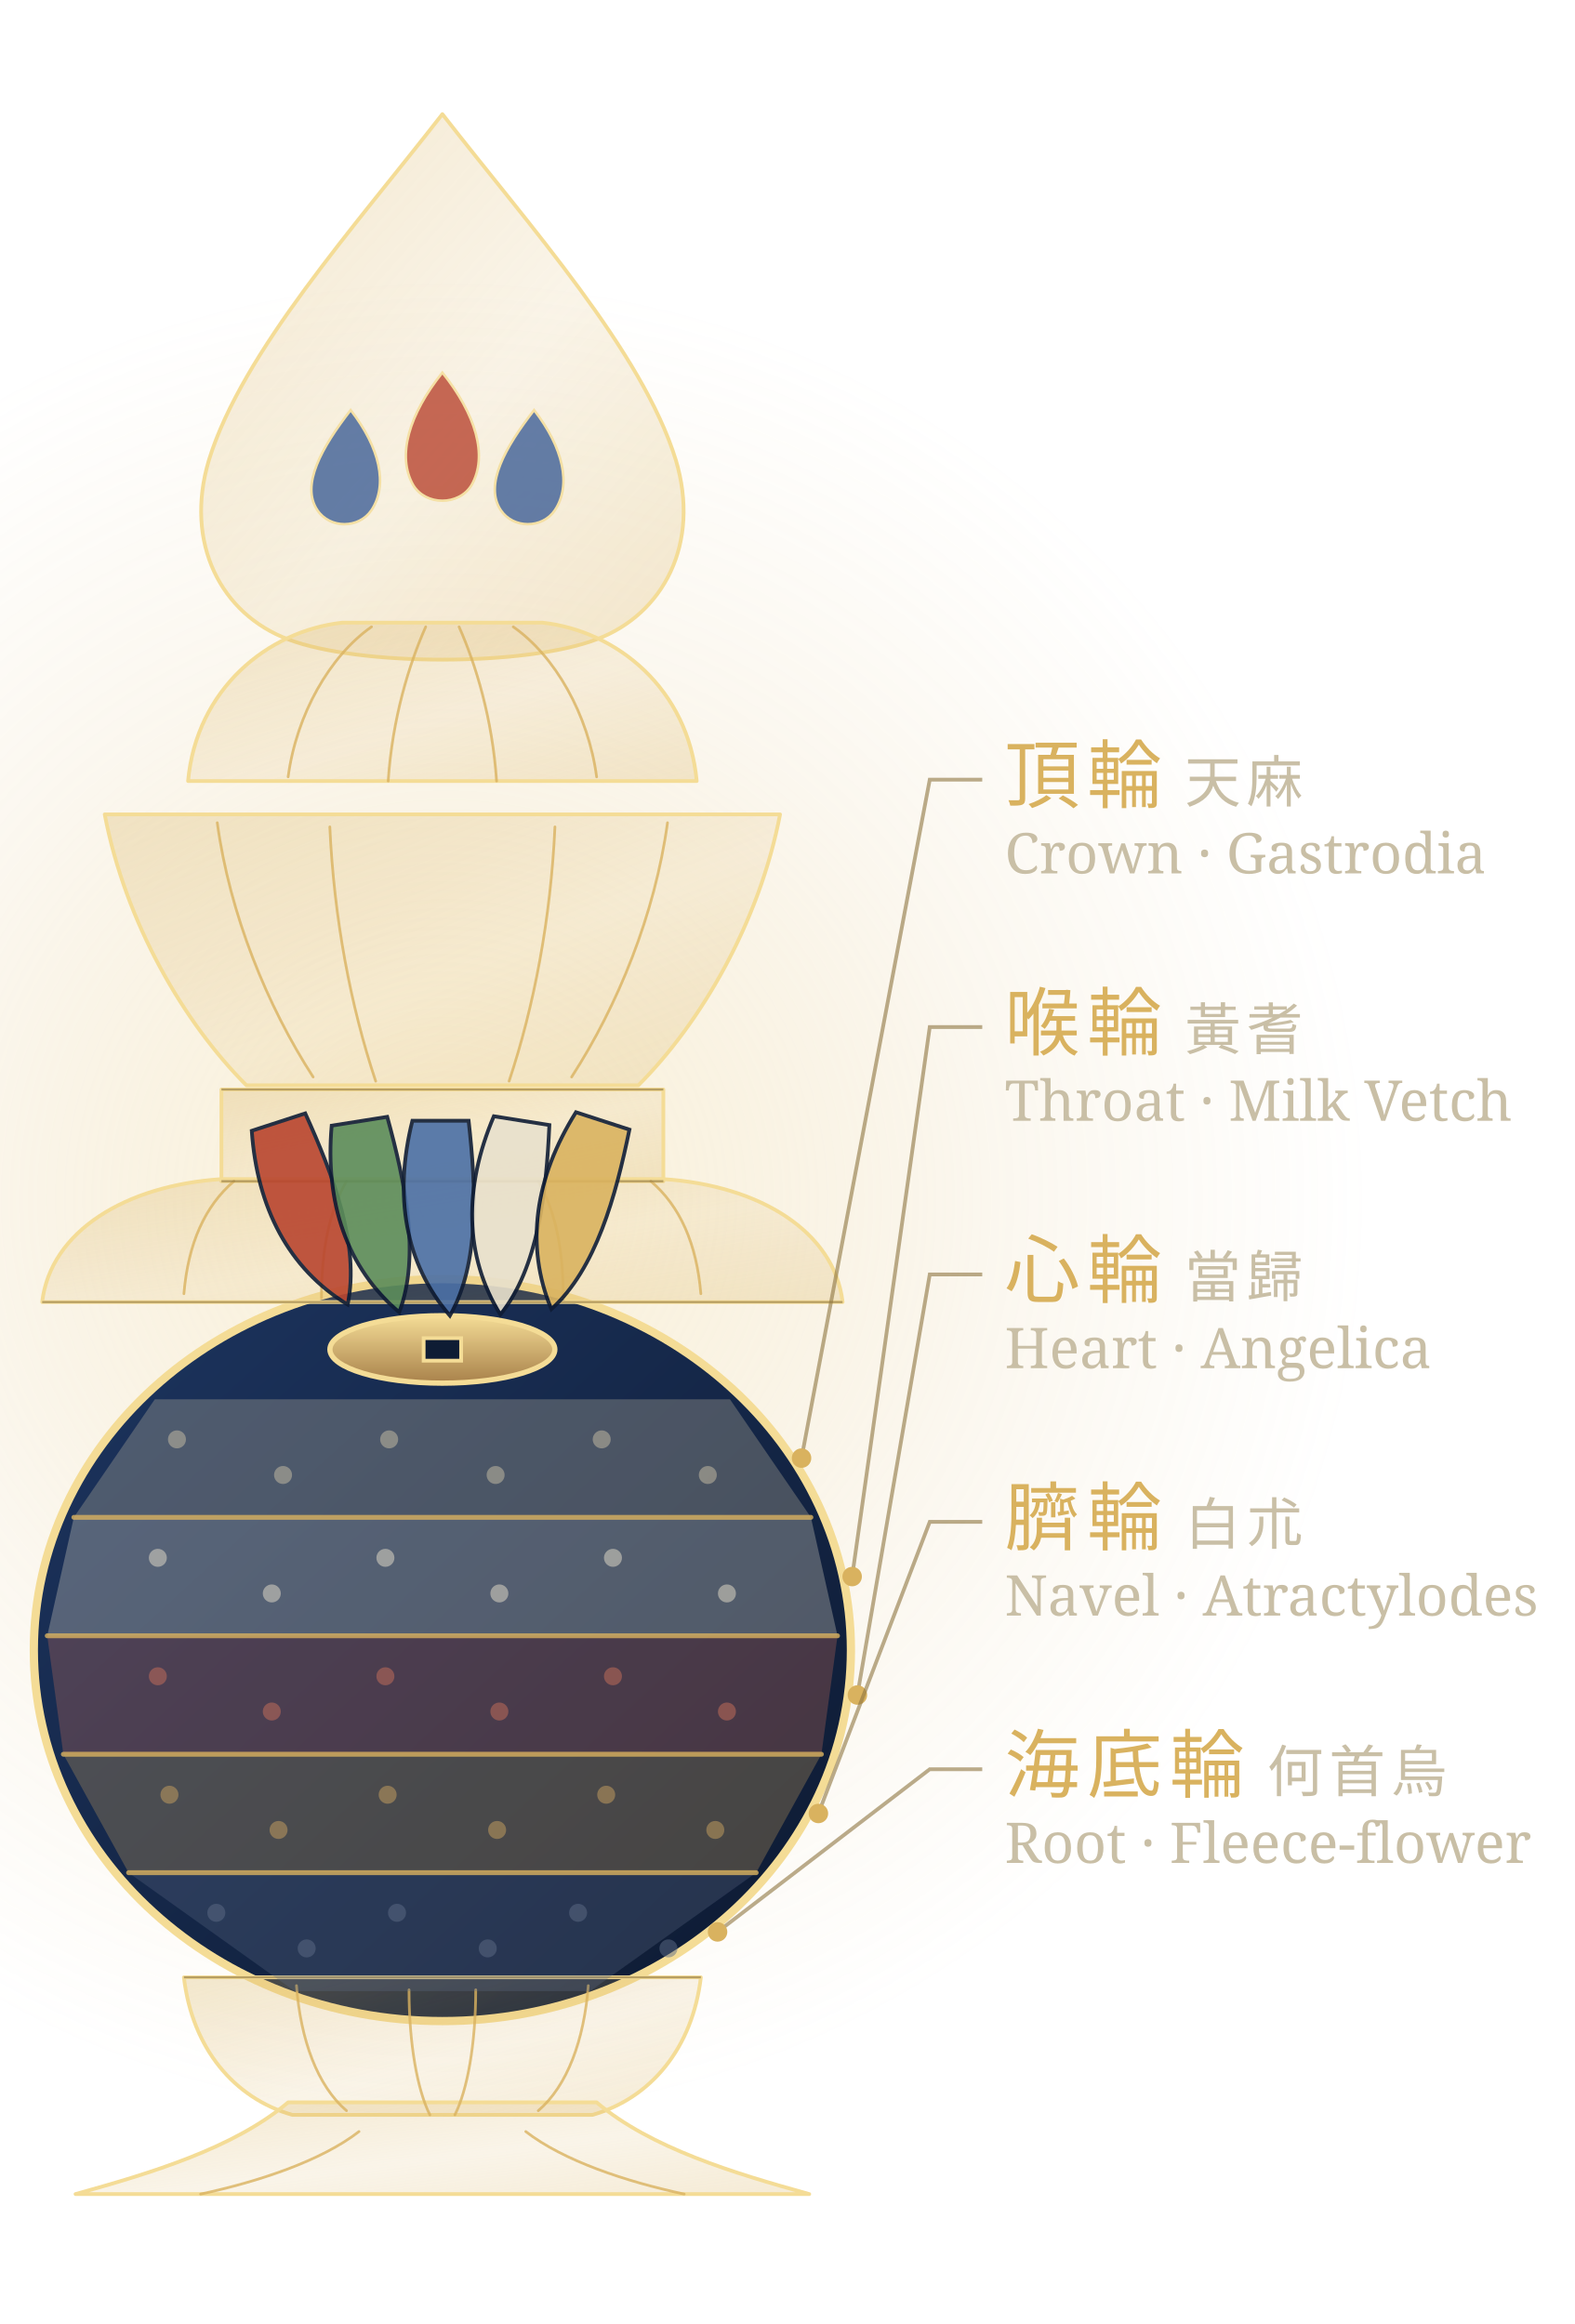
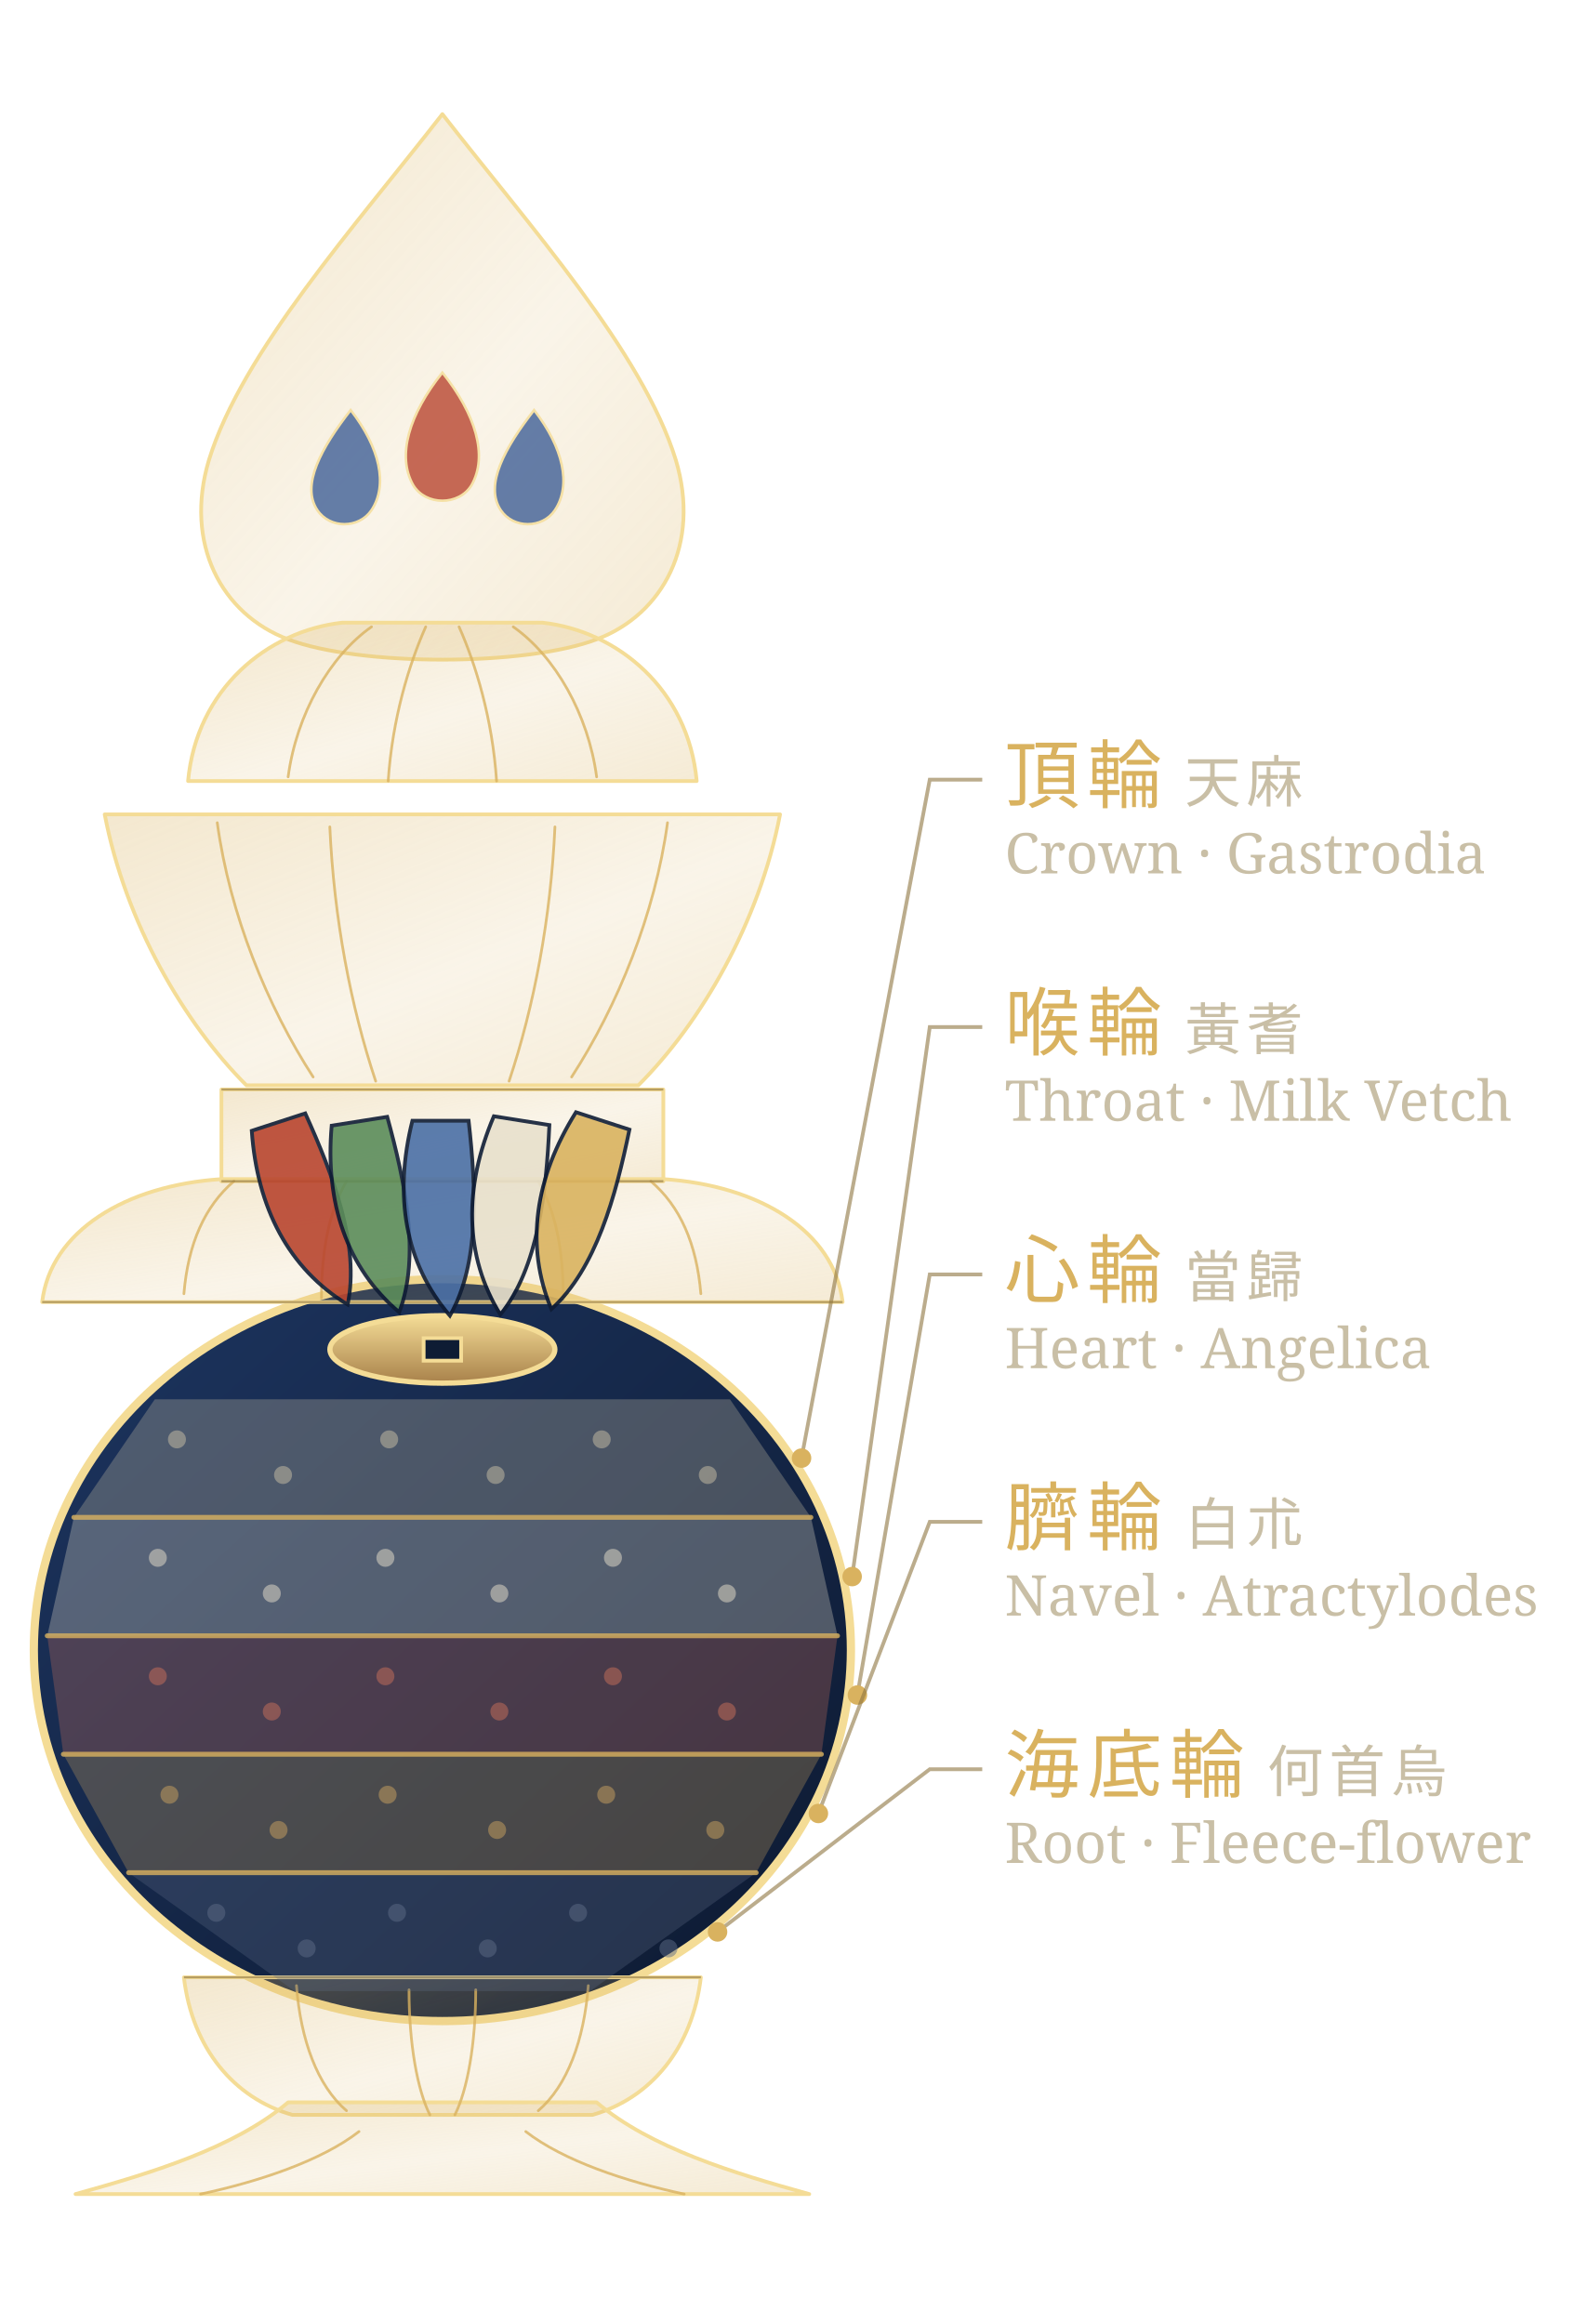
<svg xmlns="http://www.w3.org/2000/svg" viewBox="0 0 420 620" role="img" aria-label="Cutaway of the prepared treasure vase: five medicinal herbs layered as the five chakras from root to crown, sealed with a copper coin and tied with five coloured cloths">
  <style>
  .ln { fill:none; stroke:#d9b25f; stroke-width:2; stroke-linecap:round; stroke-linejoin:round; }
  .ln-bright { fill:none; stroke:#f4dc96; stroke-width:2.2; stroke-linecap:round; stroke-linejoin:round; }
  .ln-thin { fill:none; stroke:#d9b25f; stroke-width:1.3; stroke-linecap:round;
              stroke-linejoin:round; opacity:.8; }
  .ln-faint { fill:none; stroke:#8d7440; stroke-width:1; opacity:.6; }
  .skin { fill:url(#skin); stroke:#f4dc96; stroke-width:2.1; stroke-linejoin:round;
           stroke-linecap:round; }
  .gild { fill:url(#gild); stroke:#f4dc96; stroke-width:1.8; stroke-linejoin:round; }
  .label { font-family:"Cormorant Garamond",Georgia,serif; fill:#c9bfa6; font-size:15px; }
  .label-zh { font-family:"LXGW WenKai TC","Kaiti TC",serif; fill:#d9b25f; font-size:20px;
               letter-spacing:.1em; }
</style>
  <defs>
    <linearGradient id="skin" x1="0" y1="0" x2="0.4" y2="1">
      <stop offset="0%" stop-color="#122340" />
      <stop offset="100%" stop-color="#0b1729" />
    </linearGradient>
    <linearGradient id="vaseBody" x1="0" y1="0" x2="1" y2="1">
      <stop offset="0%" stop-color="#1d3560" />
      <stop offset="60%" stop-color="#132443" />
      <stop offset="100%" stop-color="#0d1930" />
    </linearGradient>
    <linearGradient id="gild" x1="0" y1="0" x2="1" y2="1">
      <stop offset="0%" stop-color="#d9b25f" stop-opacity=".30" />
      <stop offset="55%" stop-color="#d9b25f" stop-opacity=".14" />
      <stop offset="100%" stop-color="#d9b25f" stop-opacity=".26" />
    </linearGradient>
-     <radialGradient id="glow">
-       <stop offset="0%" stop-color="#f4dc96" stop-opacity=".34" />
-       <stop offset="60%" stop-color="#d9b25f" stop-opacity=".10" />
-       <stop offset="100%" stop-color="#d9b25f" stop-opacity="0" />
-     </radialGradient>
    <linearGradient id="coin" x1="0" y1="0" x2="0" y2="1">
      <stop offset="0%" stop-color="#f4dc96" />
      <stop offset="100%" stop-color="#a8814a" />
    </linearGradient>
  </defs>
-   <circle cx="118" cy="320" r="250" fill="url(#glow)" />
  <g transform="translate(118 26) scale(0.556)">
    <ellipse cx="0" cy="745" rx="196" ry="178" fill="url(#vaseBody)" stroke="#f4dc96" stroke-width="3.96" />
    <path class="gild" d="M0 8 C42 62 96 122 112 174 C124 214 106 248 74 260 C40 273 -40 273 -74 260 C-106 248 -124 214 -112 174 C-96 122 -42 62 0 8 Z" stroke-width="3.42" />
    <path class="gild" d="M-122 328 C-118 284 -84 256 -48 252 L48 252 C84 256 118 284 122 328 Z" stroke-width="3.42" />
    <path class="gild" d="M-162 344 C-152 396 -124 444 -94 474 L94 474 C124 444 152 396 162 344 Z" stroke-width="3.42" />
    <path class="gild" d="M-106 476 L106 476 L106 520 L-106 520 Z" stroke-width="3.42" />
    <path class="gild" d="M-192 578 C-188 544 -152 522 -106 519 L106 519 C152 522 188 544 192 578 Z" stroke-width="3.42" />
    <path class="gild" d="M-124 902 C-120 936 -100 960 -72 968 L72 968 C100 960 120 936 124 902 Z" stroke-width="3.42" />
    <path class="gild" d="M-74 962 C-100 984 -140 996 -176 1006 L176 1006 C140 996 100 984 74 962 Z" stroke-width="3.42" />
    <path d="M0 132 C16 152 22 172 14 186 C8 196 -8 196 -14 186 C-22 172 -16 152 0 132 Z" fill="#b8452f" opacity=".8" stroke="#f4dc96" stroke-width="1.2" />
    <path d="M-44 150 C-30 168 -26 186 -34 198 C-40 207 -54 207 -60 198 C-68 186 -58 168 -44 150 Z" fill="#3f5f96" opacity=".8" stroke="#f4dc96" stroke-width="1.2" />
    <path d="M44 150 C58 168 62 186 54 198 C48 207 34 207 28 198 C20 186 30 168 44 150 Z" fill="#3f5f96" opacity=".8" stroke="#f4dc96" stroke-width="1.2" />
    <path class="ln-thin" d="M-74 326 C-70 296 -54 268 -34 254 M-26 328 C-24 298 -16 272 -8 254 M26 328 C24 298 16 272 8 254 M74 326 C70 296 54 268 34 254 M-108 348 C-102 392 -84 436 -62 470 M-54 350 C-52 394 -44 436 -32 472 M54 350 C52 394 44 436 32 472 M108 348 C102 392 84 436 62 470 M-124 574 C-122 550 -114 532 -100 520 M-58 576 C-58 552 -54 534 -46 520 M58 576 C58 552 54 534 46 520 M124 574 C122 550 114 532 100 520 M-70 906 C-68 932 -60 954 -46 966 M-16 908 C-16 934 -12 956 -6 968 M16 908 C16 934 12 956 6 968 M70 906 C68 932 60 954 46 966 M-40 976 C-58 990 -88 1000 -116 1006 M40 976 C58 990 88 1000 116 1006" stroke-width="2.34" />
    <path class="ln-faint" stroke-width="2.16" d="M-106 476 L106 476" />
    <path class="ln-faint" stroke-width="2.16" d="M-106 520 L106 520" />
    <path class="ln-faint" stroke-width="2.16" d="M-192 578 L192 578" />
    <path class="ln-faint" stroke-width="2.16" d="M-124 902 L124 902" />
  </g>
  <g>
    <path d="M41.3 373.3 L194.7 373.3 L216.3 404.8 L19.7 404.8 Z" fill="#c9bfa6" opacity=".30" />
    <circle cx="47.2" cy="384.0" r="2.4" fill="#c9bfa6" opacity=".5" />
    <circle cx="75.5" cy="393.5" r="2.4" fill="#c9bfa6" opacity=".5" />
    <circle cx="103.8" cy="384.0" r="2.4" fill="#c9bfa6" opacity=".5" />
    <circle cx="132.2" cy="393.5" r="2.4" fill="#c9bfa6" opacity=".5" />
    <circle cx="160.5" cy="384.0" r="2.4" fill="#c9bfa6" opacity=".5" />
    <circle cx="188.8" cy="393.5" r="2.4" fill="#c9bfa6" opacity=".5" />
    <path d="M19.7 404.8 L216.3 404.8 L223.4 436.4 L12.6 436.4 Z" fill="#e8e0cc" opacity=".30" />
    <path class="ln-thin" opacity=".8" d="M19.7 404.8 L216.3 404.8" />
    <circle cx="42.1" cy="415.6" r="2.4" fill="#e8e0cc" opacity=".5" />
    <circle cx="72.5" cy="425.1" r="2.4" fill="#e8e0cc" opacity=".5" />
    <circle cx="102.8" cy="415.6" r="2.4" fill="#e8e0cc" opacity=".5" />
    <circle cx="133.2" cy="425.1" r="2.4" fill="#e8e0cc" opacity=".5" />
    <circle cx="163.5" cy="415.6" r="2.4" fill="#e8e0cc" opacity=".5" />
    <circle cx="193.9" cy="425.1" r="2.4" fill="#e8e0cc" opacity=".5" />
    <path d="M12.6 436.4 L223.4 436.4 L219.1 468.0 L16.9 468.0 Z" fill="#c96f5a" opacity=".30" />
    <path class="ln-thin" opacity=".8" d="M12.6 436.4 L223.4 436.4" />
    <circle cx="42.1" cy="447.2" r="2.4" fill="#c96f5a" opacity=".5" />
    <circle cx="72.5" cy="456.6" r="2.4" fill="#c96f5a" opacity=".5" />
    <circle cx="102.8" cy="447.2" r="2.4" fill="#c96f5a" opacity=".5" />
    <circle cx="133.2" cy="456.6" r="2.4" fill="#c96f5a" opacity=".5" />
    <circle cx="163.5" cy="447.2" r="2.4" fill="#c96f5a" opacity=".5" />
    <circle cx="193.9" cy="456.6" r="2.4" fill="#c96f5a" opacity=".5" />
    <path d="M16.9 468.0 L219.1 468.0 L201.7 499.6 L34.3 499.6 Z" fill="#c9a15f" opacity=".30" />
    <path class="ln-thin" opacity=".8" d="M16.9 468.0 L219.1 468.0" />
    <circle cx="45.2" cy="478.8" r="2.4" fill="#c9a15f" opacity=".5" />
    <circle cx="74.3" cy="488.2" r="2.4" fill="#c9a15f" opacity=".5" />
    <circle cx="103.4" cy="478.8" r="2.4" fill="#c9a15f" opacity=".5" />
    <circle cx="132.6" cy="488.2" r="2.4" fill="#c9a15f" opacity=".5" />
    <circle cx="161.7" cy="478.8" r="2.4" fill="#c9a15f" opacity=".5" />
    <circle cx="190.8" cy="488.2" r="2.4" fill="#c9a15f" opacity=".5" />
    <path d="M34.3 499.6 L201.7 499.6 L157.4 531.2 L78.6 531.2 Z" fill="#5d6b86" opacity=".30" />
    <path class="ln-thin" opacity=".8" d="M34.3 499.6 L201.7 499.6" />
    <circle cx="57.7" cy="510.3" r="2.4" fill="#5d6b86" opacity=".5" />
    <circle cx="81.8" cy="519.8" r="2.4" fill="#5d6b86" opacity=".5" />
    <circle cx="105.9" cy="510.3" r="2.4" fill="#5d6b86" opacity=".5" />
    <circle cx="130.1" cy="519.8" r="2.4" fill="#5d6b86" opacity=".5" />
    <circle cx="154.2" cy="510.3" r="2.4" fill="#5d6b86" opacity=".5" />
    <circle cx="178.3" cy="519.8" r="2.4" fill="#5d6b86" opacity=".5" />
  </g>
  <g transform="translate(118 360)">
    <ellipse cx="0" cy="0" rx="30" ry="9" fill="url(#coin)" stroke="#f4dc96" stroke-width="1.4" />
    <rect x="-5" y="-3" width="10" height="6" fill="#0e1c34" stroke="#f4dc96" stroke-width="1" />
  </g>
  <g transform="translate(76 303) rotate(-18)">
    <path d="M-8 -4 C-13 16 -10 34 2 48 C10 34 9 14 7 -4 Z" fill="#b8452f" opacity=".9" stroke="#0e1c34" stroke-width="1" />
  </g>
  <g transform="translate(97 303) rotate(-9)">
    <path d="M-8 -4 C-13 16 -10 34 2 48 C10 34 9 14 7 -4 Z" fill="#5b8c5a" opacity=".9" stroke="#0e1c34" stroke-width="1" />
  </g>
  <g transform="translate(118 303) rotate(0)">
    <path d="M-8 -4 C-13 16 -10 34 2 48 C10 34 9 14 7 -4 Z" fill="#4a6fa5" opacity=".9" stroke="#0e1c34" stroke-width="1" />
  </g>
  <g transform="translate(139 303) rotate(9)">
    <path d="M-8 -4 C-13 16 -10 34 2 48 C10 34 9 14 7 -4 Z" fill="#e8e0cc" opacity=".9" stroke="#0e1c34" stroke-width="1" />
  </g>
  <g transform="translate(160 303) rotate(18)">
    <path d="M-8 -4 C-13 16 -10 34 2 48 C10 34 9 14 7 -4 Z" fill="#d9b25f" opacity=".9" stroke="#0e1c34" stroke-width="1" />
  </g>
  <path class="ln-faint" d="M213.8 389.0 L248 208 L262 208" />
  <circle cx="213.8" cy="389.0" r="2.6" fill="#d9b25f" />
  <path class="ln-faint" d="M227.3 420.6 L248 274 L262 274" />
  <circle cx="227.3" cy="420.6" r="2.6" fill="#d9b25f" />
  <path class="ln-faint" d="M228.7 452.2 L248 340 L262 340" />
  <circle cx="228.7" cy="452.2" r="2.6" fill="#d9b25f" />
  <path class="ln-faint" d="M218.3 483.8 L248 406 L262 406" />
  <circle cx="218.3" cy="483.8" r="2.6" fill="#d9b25f" />
  <path class="ln-faint" d="M191.4 515.4 L248 472 L262 472" />
  <circle cx="191.4" cy="515.4" r="2.6" fill="#d9b25f" />
  <text class="label-zh" x="268" y="214">頂輪<tspan class="label" font-size="14" dx="6">天麻</tspan>
  </text>
  <text class="label" x="268" y="233" font-size="14">Crown · Gastrodia</text>
  <text class="label-zh" x="268" y="280">喉輪<tspan class="label" font-size="14" dx="6">黃耆</tspan>
  </text>
  <text class="label" x="268" y="299" font-size="14">Throat · Milk Vetch</text>
  <text class="label-zh" x="268" y="346">心輪<tspan class="label" font-size="14" dx="6">當歸</tspan>
  </text>
  <text class="label" x="268" y="365" font-size="14">Heart · Angelica</text>
  <text class="label-zh" x="268" y="412">臍輪<tspan class="label" font-size="14" dx="6">白朮</tspan>
  </text>
  <text class="label" x="268" y="431" font-size="14">Navel · Atractylodes</text>
  <text class="label-zh" x="268" y="478">海底輪<tspan class="label" font-size="14" dx="6">何首烏</tspan>
  </text>
  <text class="label" x="268" y="497" font-size="14">Root · Fleece-flower</text>
</svg>
